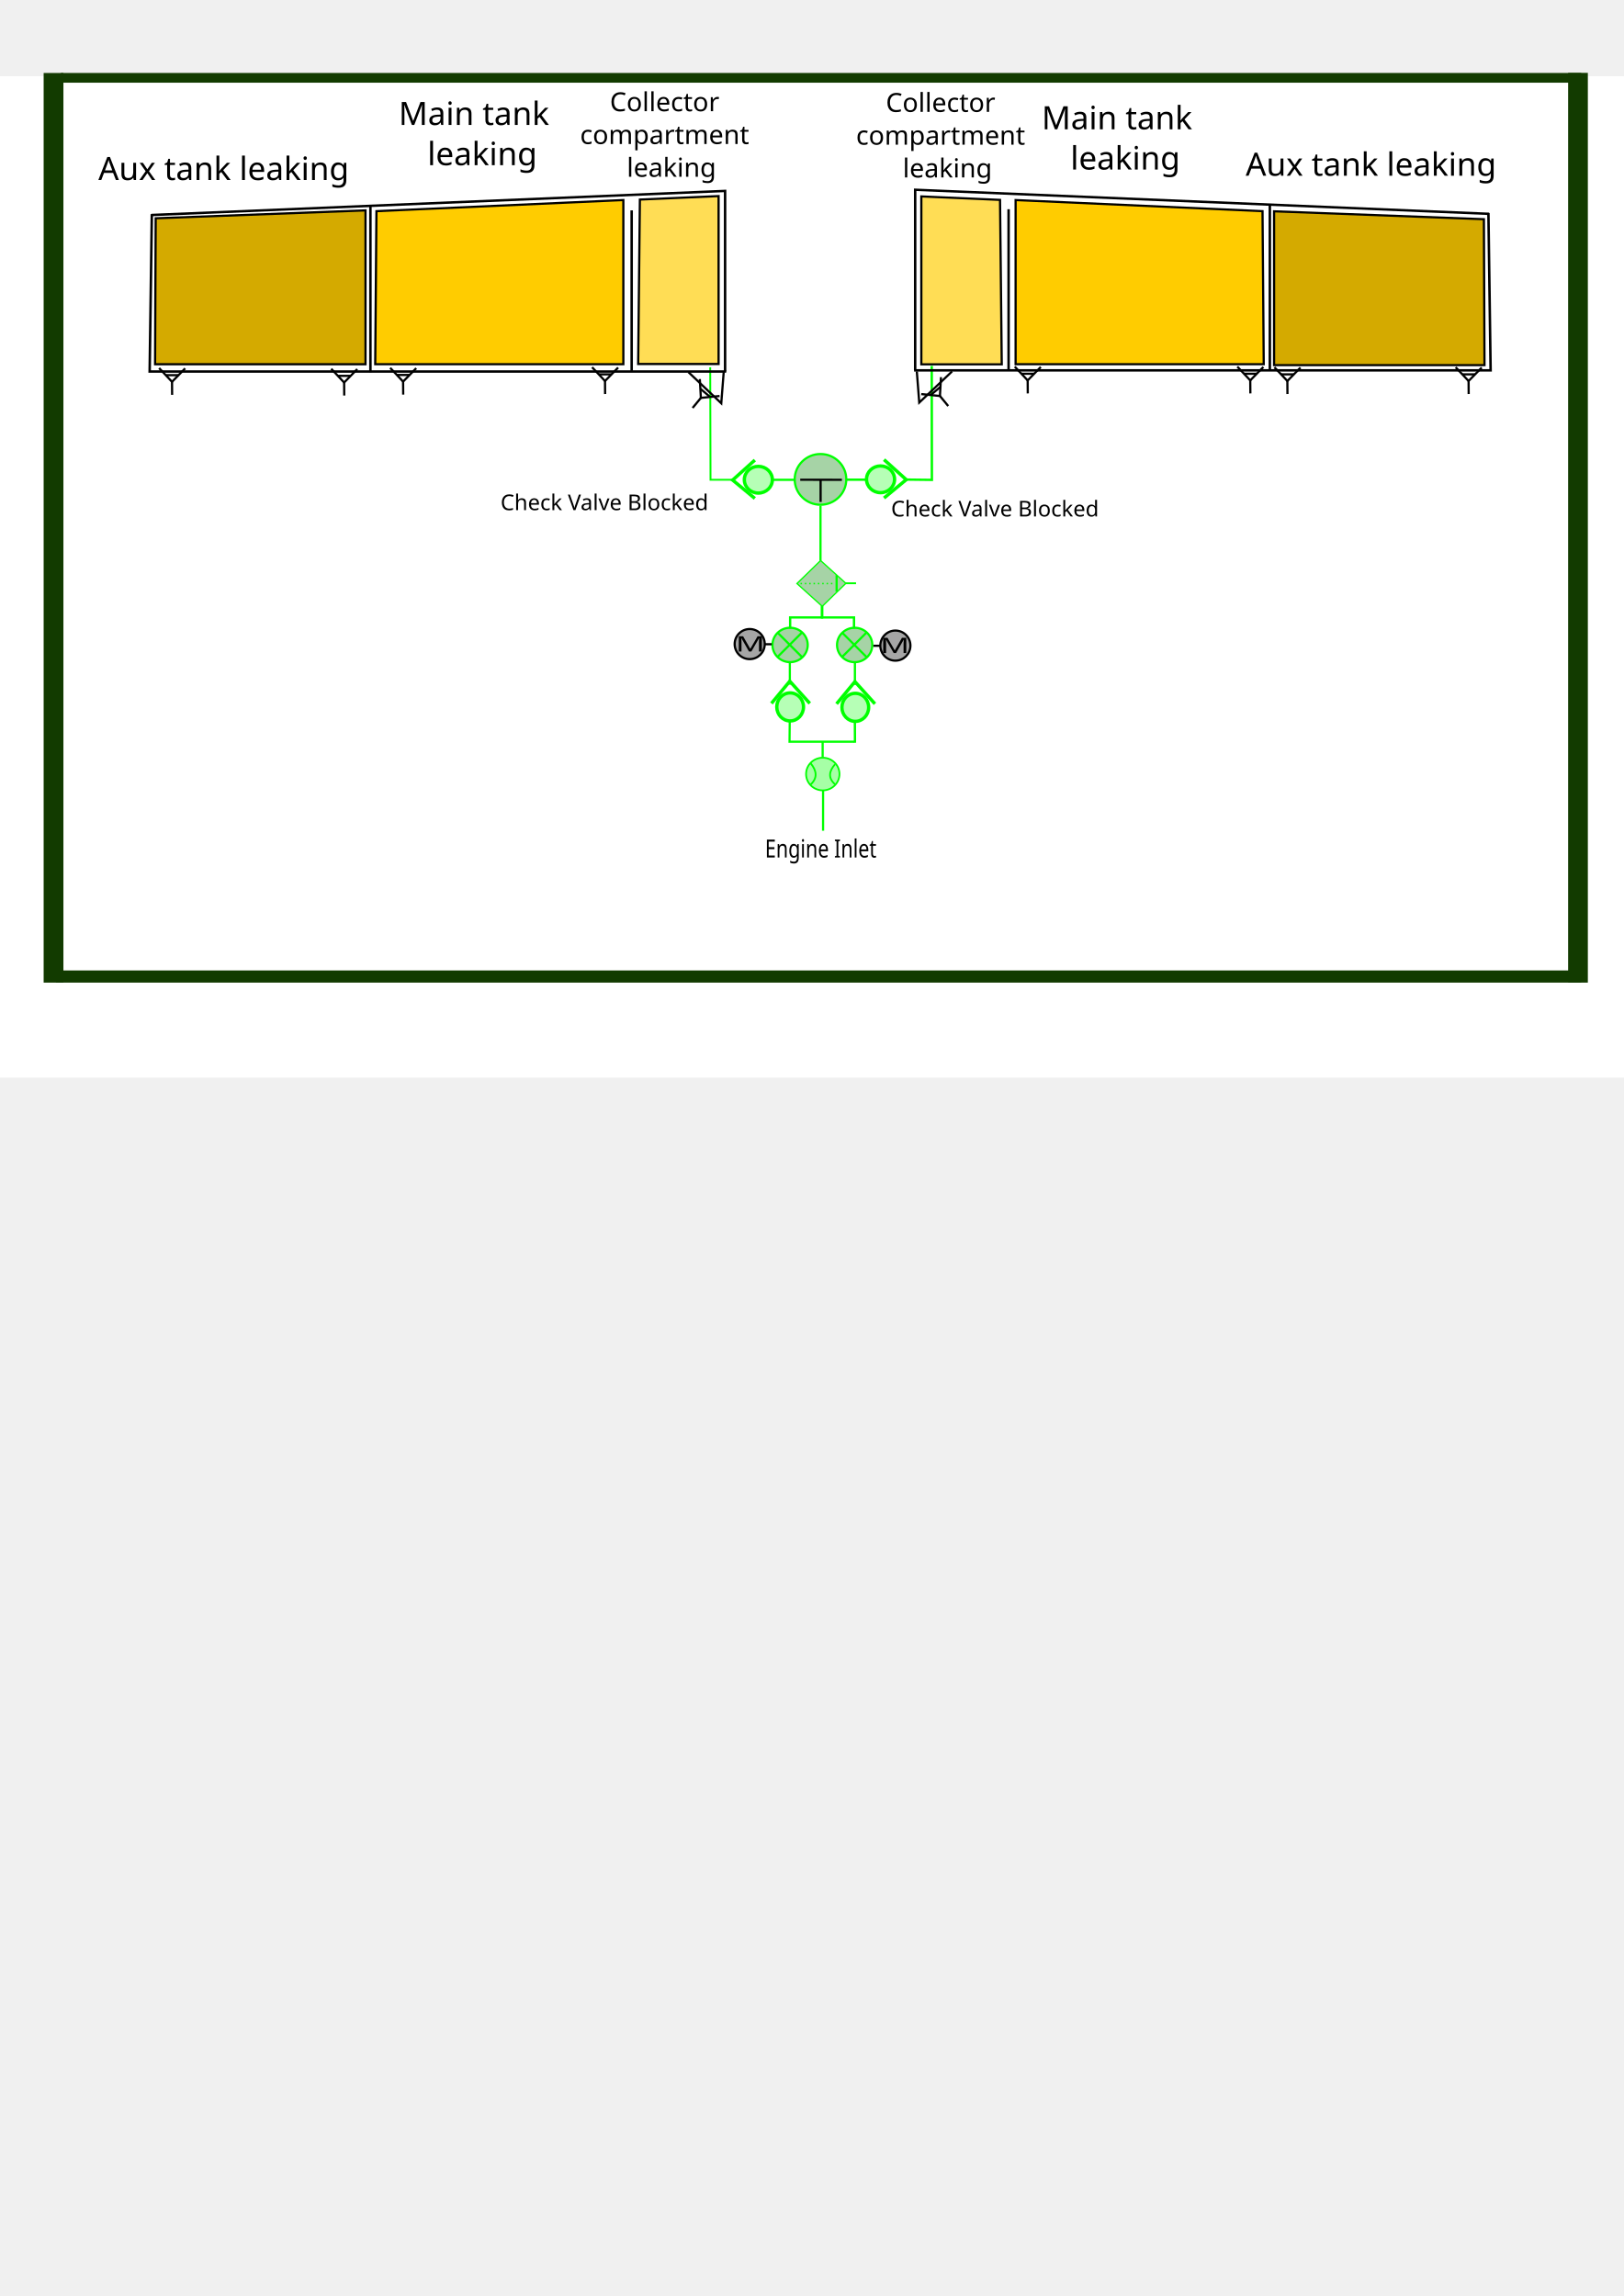
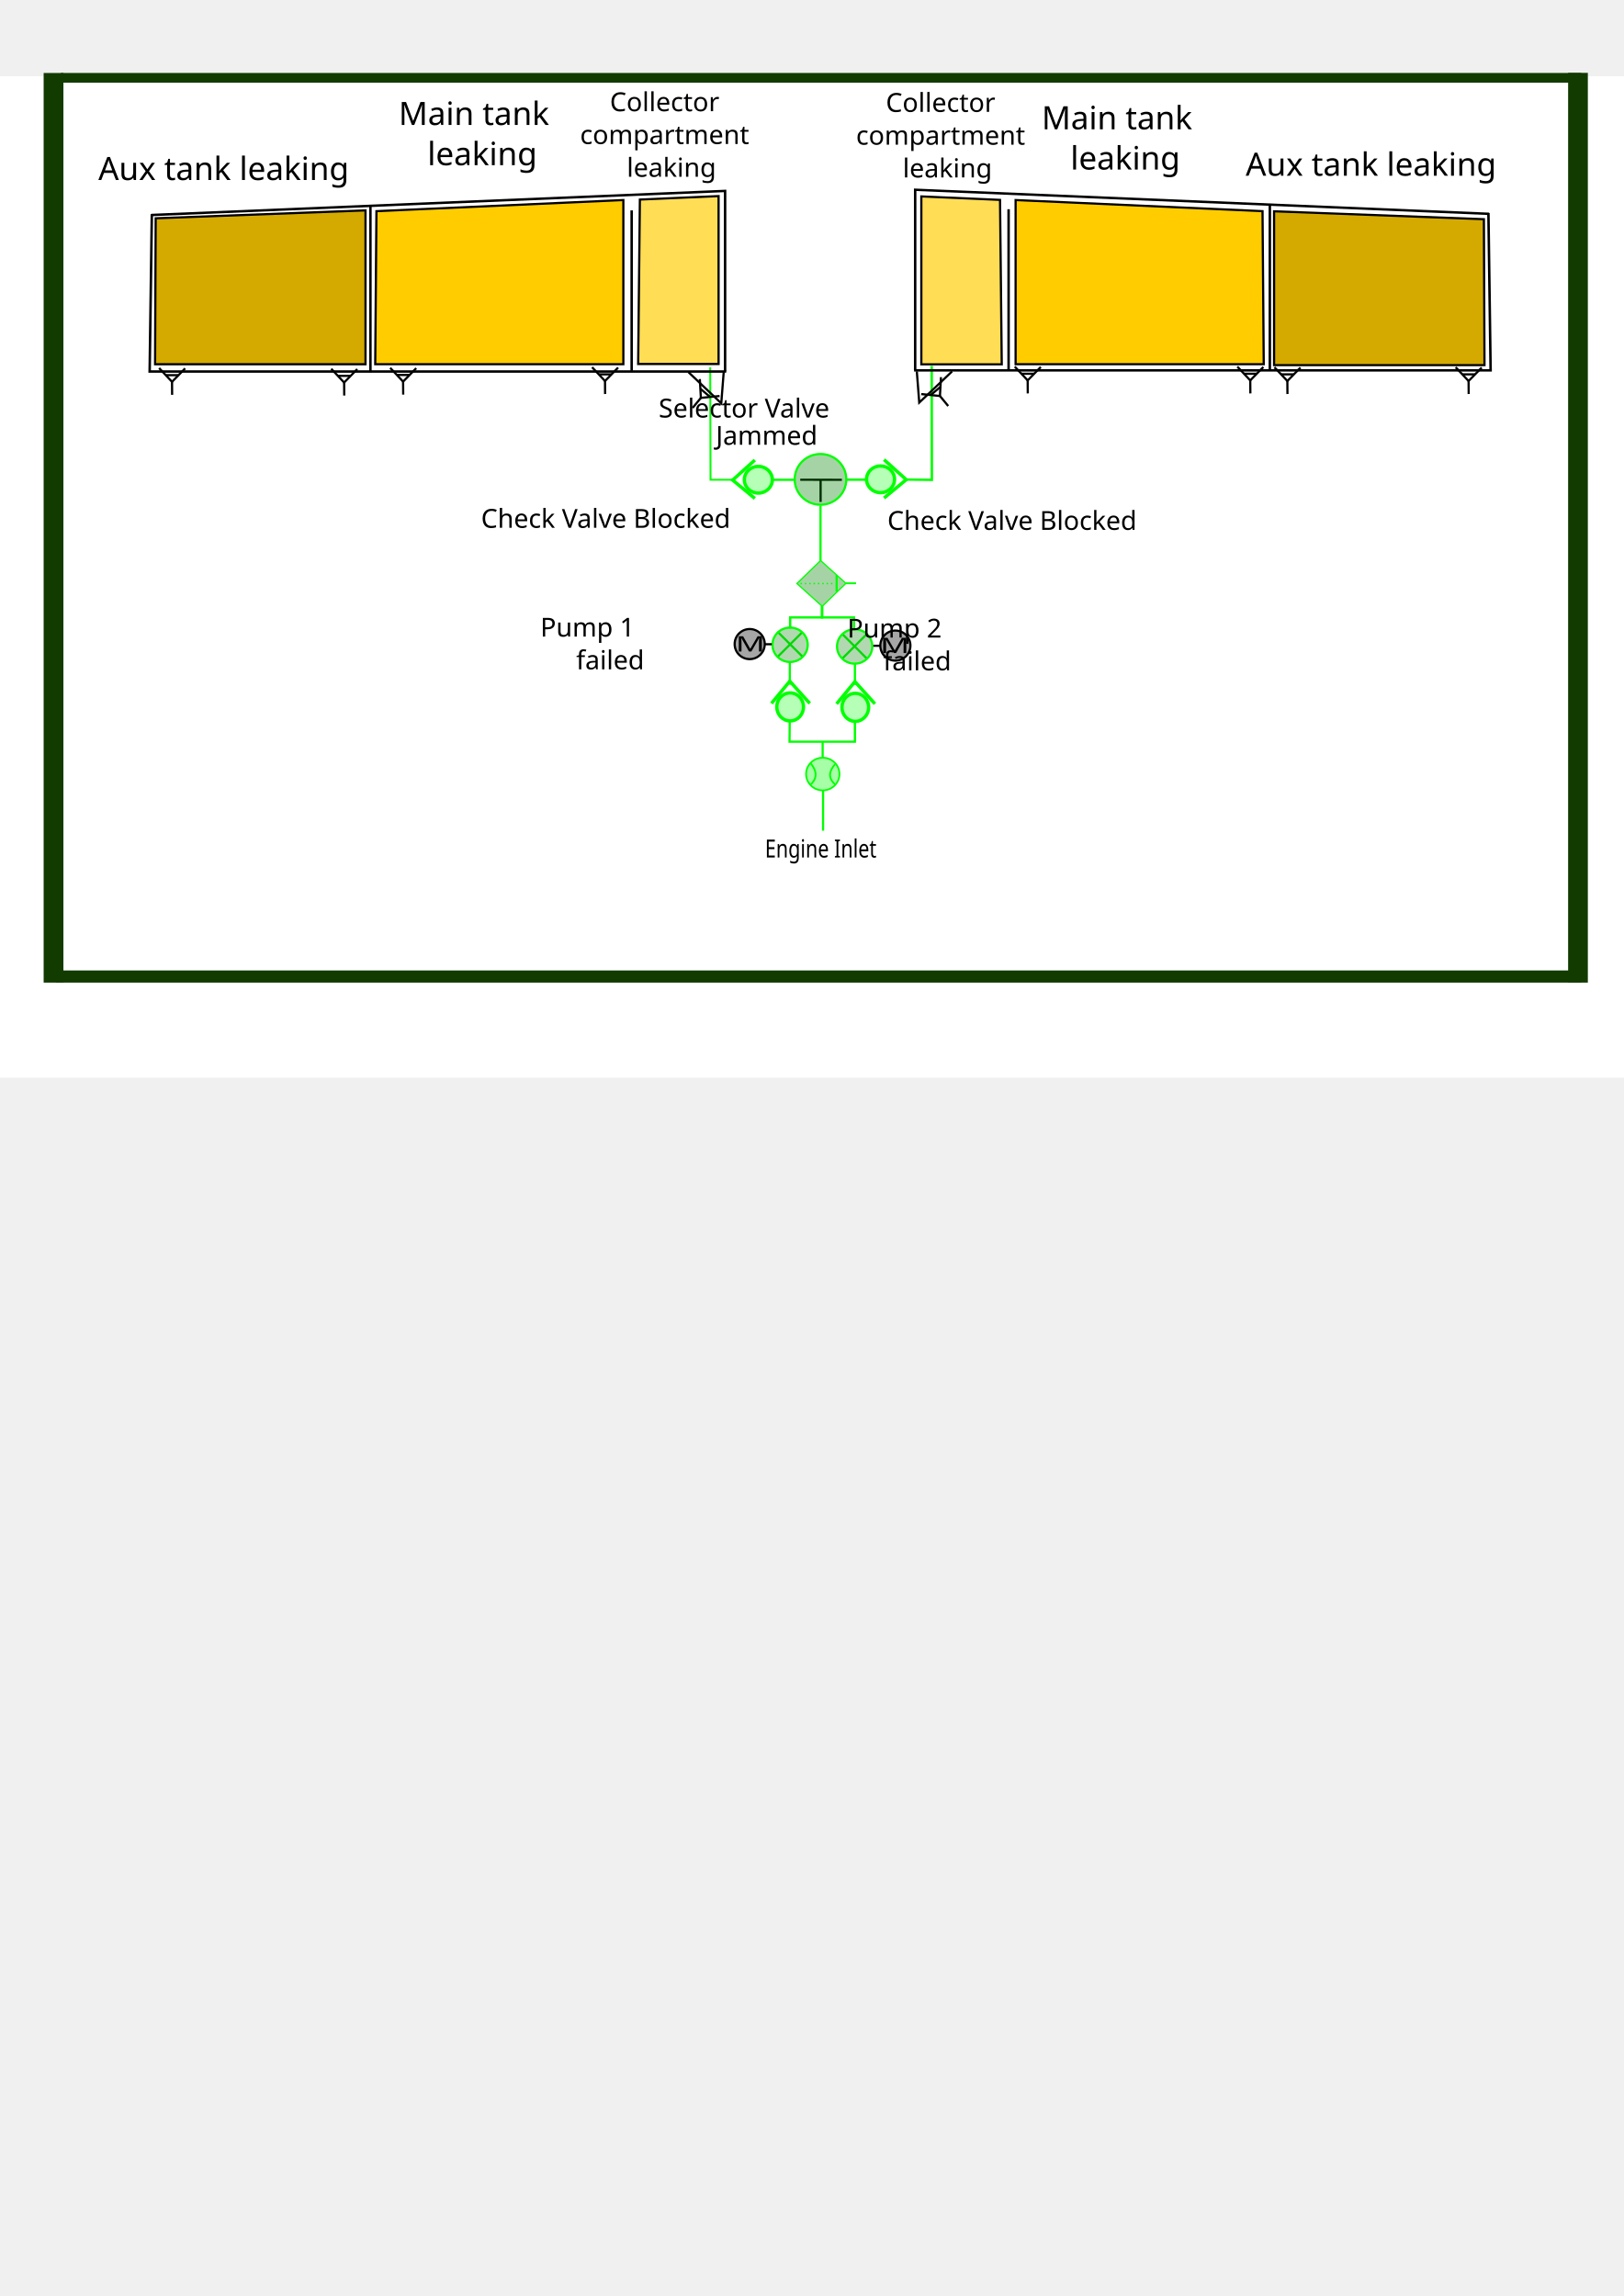
<svg xmlns="http://www.w3.org/2000/svg" version="1.1" width="744.094" height="1052.362" id="svg3651">
  <defs id="defs3653" />
  <g id="layer1" transform="matrix(1.019268,0,0,1,-0.3853597,0)">
    <rect style="fill:#ffffff;fill-opacity:1" id="rect3059" width="848.266" height="458.985" x="-54.75" y="34.954" />
+     <path style="fill:none;stroke:#00ff00;stroke-width:0.991px;stroke-linecap:butt;stroke-linejoin:miter;stroke-opacity:1" d="m 349.841,301.226 11.214,-11.43" id="path3985" />
+     <path style="fill:none;stroke:#00ff00;stroke-width:0.991px;stroke-linecap:butt;stroke-linejoin:miter;stroke-opacity:1" d="m 349.909,289.476 11.166,11.381" id="path3987" />
+     <path style="fill:#008000;fill-opacity:0.307;stroke:#00ff00;stroke-width:1;stroke-miterlimit:4;stroke-opacity:1;stroke-dasharray:none;stroke-dashoffset:0" id="pump1" d="m 366.942,300.347 a 8.08,7.883 0 1 1 -16.16,0 8.08,7.883 0 1 1 16.16,0 z" transform="matrix(0.9810962,0,0,1,3.534239,-4.807533)" />
    <rect width="8.889" height="416.924" x="20" y="33.452" id="rect3659" style="fill:#123b00;fill-opacity:1" />
    <rect width="8.869" height="416.981" x="705.417" y="33.395" id="rect5872" style="fill:#123b00;fill-opacity:1" />
    <rect style="fill:#123b00;fill-opacity:1" id="rect2987" width="685.76" height="5.574" x="25.534" y="444.801" />
    <rect style="fill:#123b00;fill-opacity:1" id="rect2985" width="683.573" height="4.459" x="27.721" y="33.444" />
    <path style="fill:none;stroke:#00ff00;stroke-width:0.848px;stroke-linecap:butt;stroke-linejoin:miter;stroke-opacity:1" d="m 319.693,168.363 0.137,51.534 10.684,0.017" id="path3951" />
-     <path style="fill:#008000;fill-opacity:0.351;stroke:#00ff00;stroke-opacity:1" id="path3953" d="m 396.897,231.176 c 0,6.421 -5.294,11.627 -11.824,11.627 -6.53,0 -11.824,-5.206 -11.824,-11.627 0,-6.421 5.294,-11.627 11.824,-11.627 6.53,0 11.824,5.206 11.824,11.627 z" transform="matrix(0.9810962,0,0,1,-8.515732,-11.45391)" />
    <path style="fill:none;stroke:#000000;stroke-width:0.991px;stroke-linecap:butt;stroke-linejoin:miter;stroke-opacity:1" d="m 360.168,219.892 18.73,0.017" id="path3955" />
    <path style="fill:none;stroke:#000000;stroke-width:0.991px;stroke-linecap:butt;stroke-linejoin:miter;stroke-opacity:1" d="m 369.328,219.892 1e-5,10.172" id="path3957" />
    <path style="fill:none;stroke:#00ff00;stroke-width:1.077px;stroke-linecap:butt;stroke-linejoin:miter;stroke-opacity:1" d="m 419.292,167.719 0.068,52.231 -11.543,-0.139" id="path3951-7" />
    <path style="fill:none;stroke:#00ff00;stroke-width:1px;stroke-linecap:butt;stroke-linejoin:miter;stroke-opacity:1" d="m 376.008,231.767 0,25.225" id="path3977" transform="matrix(0.9810962,0,0,1,0.3780749,0)" />
    <rect style="fill:#008000;fill-opacity:0.351;stroke:#00ff00;stroke-width:0.581;stroke-opacity:1" id="rect3979" width="15.451" height="14.976" x="442.954" y="-60.695" transform="matrix(0.7364574,0.6764839,-0.7101376,0.7040629,0,0)" />
    <path style="fill:none;stroke:#00ff00;stroke-width:0.651;stroke-linecap:butt;stroke-linejoin:miter;stroke-miterlimit:4;stroke-opacity:1;stroke-dasharray:0.651, 1.302;stroke-dashoffset:0" d="m 360.299,267.477 15.532,0" id="path3981" />
-     <g id="g3997" transform="translate(-11.9508,-4.737859)">
-       <g transform="translate(15.10696,0)" id="g3992">
-         <g id="g3989">
-           <path transform="matrix(0.9810962,0,0,1,0.3780749,0)" d="m 366.942,300.347 c 0,4.354 -3.617,7.883 -8.08,7.883 -4.462,0 -8.08,-3.529 -8.08,-7.883 0,-4.354 3.617,-7.883 8.08,-7.883 4.462,0 8.08,3.529 8.08,7.883 z" id="path3983" style="fill:#008000;fill-opacity:0.351;stroke:#00ff00;stroke-width:1;stroke-miterlimit:4;stroke-opacity:1;stroke-dasharray:none;stroke-dashoffset:0" />
-         </g>
-         <path style="fill:#00ff00;stroke:#00ff00;stroke-width:1px;stroke-linecap:butt;stroke-linejoin:miter;stroke-opacity:1" d="m 353.049,294.632 11.381,11.381" id="path3987" transform="matrix(0.9810962,0,0,1,0.3780749,0)" />
-       </g>
-       <path id="path3985" d="m 361.792,305.963 11.214,-11.43" style="fill:none;stroke:#00ff00;stroke-width:0.991px;stroke-linecap:butt;stroke-linejoin:miter;stroke-opacity:1" />
-     </g>
-     <g id="g3997-7" transform="translate(17.07993,-4.730451)">
-       <g transform="translate(15.10696,0)" id="g3992-3">
-         <g id="g3989-1">
-           <path transform="matrix(0.9810962,0,0,1,0.3780749,0)" d="m 366.942,300.347 c 0,4.354 -3.617,7.883 -8.08,7.883 -4.462,0 -8.08,-3.529 -8.08,-7.883 0,-4.354 3.617,-7.883 8.08,-7.883 4.462,0 8.08,3.529 8.08,7.883 z" id="path3983-9" style="fill:#008000;fill-opacity:0.351;stroke:#00ff00;stroke-width:1;stroke-miterlimit:4;stroke-opacity:1;stroke-dasharray:none;stroke-dashoffset:0" />
-         </g>
-         <path style="fill:#00ff00;stroke:#00ff00;stroke-width:1px;stroke-linecap:butt;stroke-linejoin:miter;stroke-opacity:1" d="m 353.049,294.632 11.381,11.381" id="path3987-5" transform="matrix(0.9810962,0,0,1,0.3780749,0)" />
-       </g>
-       <path id="path3985-9" d="m 361.792,305.963 11.214,-11.43" style="fill:none;stroke:#00ff00;stroke-width:0.991px;stroke-linecap:butt;stroke-linejoin:miter;stroke-opacity:1" />
-     </g>
+     <path style="fill:none;stroke:#00ff00;stroke-width:0.991px;stroke-linecap:butt;stroke-linejoin:miter;stroke-opacity:1" d="m 379.043,290.563 11.166,11.381" id="path3987-5" />
+     <path style="fill:none;stroke:#00ff00;stroke-width:0.991px;stroke-linecap:butt;stroke-linejoin:miter;stroke-opacity:1" d="m 379.008,301.93 11.214,-11.43" id="path3985-9" />
+     <path style="fill:#008000;fill-opacity:0.307;stroke:#00ff00;stroke-width:1;stroke-miterlimit:4;stroke-opacity:1;stroke-dasharray:none;stroke-dashoffset:0" id="pump2" d="m 366.942,300.347 a 8.08,7.883 0 1 1 -16.16,0 8.08,7.883 0 1 1 16.16,0 z" transform="matrix(0.9810962,0,0,1,32.56496,-4.04071)" />
    <path style="fill:none;stroke:#00ff00;stroke-width:1.045px;stroke-linecap:butt;stroke-linejoin:miter;stroke-opacity:1" d="m 369.986,277.722 0,5.274 -14.355,0 0,5.119" id="path4037" />
    <path style="fill:none;stroke:#00ff00;stroke-width:1.045px;stroke-linecap:butt;stroke-linejoin:miter;stroke-opacity:1" d="m 369.989,277.727 0,5.274 14.355,0 0,5.119" id="path4037-2" />
    <path style="fill:none;stroke:#00ff00;stroke-width:1px;stroke-linecap:butt;stroke-linejoin:miter;stroke-opacity:1" d="m 361.959,303.711 0,10.103" id="path4089" transform="matrix(0.9810962,0,0,1,0.3780749,0)" />
    <path style="fill:none;stroke:#00ff00;stroke-width:0.991px;stroke-linecap:butt;stroke-linejoin:miter;stroke-opacity:1" d="m 384.751,303.815 0,10.103" id="path4089-4" />
    <path style="fill:none;stroke:#00ff00;stroke-width:1.069px;stroke-linecap:butt;stroke-linejoin:miter;stroke-opacity:1" d="m 389.877,219.861 -8.987,0" id="path4133" />
    <path style="fill:none;stroke:#00ff00;stroke-width:1.016px;stroke-linecap:butt;stroke-linejoin:miter;stroke-opacity:1" d="m 357.297,219.92 -9.251,0" id="path4133-0" />
+     <path style="fill:#008000;fill-opacity:0.351;stroke:#00ff00;stroke-opacity:1" id="selectorValve" d="m 396.897,231.176 c 0,6.421 -5.294,11.627 -11.824,11.627 -6.53,0 -11.824,-5.206 -11.824,-11.627 0,-6.421 5.294,-11.627 11.824,-11.627 6.53,0 11.824,5.206 11.824,11.627 z" transform="matrix(0.9810962,0,0,1,-8.515732,-11.45391)" />
    <path style="fill:none;stroke:#00ff00;stroke-width:1px;stroke-linecap:butt;stroke-linejoin:miter;stroke-opacity:1" d="m 361.917,330.4 -0.099,9.558 29.757,0" id="path4177" transform="matrix(0.9810962,0,0,1,0.3780749,0)" />
    <path style="fill:none;stroke:#00ff00;stroke-width:1.036px;stroke-linecap:butt;stroke-linejoin:miter;stroke-opacity:1" d="m 384.781,340.434 -0.052,-9.64" id="path4181" />
    <path style="fill:none;stroke:#00ff00;stroke-width:1px;stroke-linecap:butt;stroke-linejoin:miter;stroke-opacity:1" d="m 376.993,339.958 0,7.094" id="path4183" transform="matrix(0.9810962,0,0,1,0.3780749,0)" />
    <path style="fill:none;stroke:#00ff00;stroke-width:1px;stroke-linecap:butt;stroke-linejoin:miter;stroke-opacity:1" d="m 383.398,263.594 0,7.587" id="path4185" transform="matrix(0.9810962,0,0,1,0.3780749,0)" />
    <path style="fill:none;stroke:#00ff00;stroke-width:0.833px;stroke-linecap:butt;stroke-linejoin:miter;stroke-opacity:1" d="m 380.685,267.338 4.58,0" id="path4187" />
    <g id="g4211" transform="matrix(0.7852291,0,0,0.7900136,80.3711,62.83015)">
      <path transform="matrix(0.9810962,0,0,1,0.3780749,0)" d="m 385.717,369.553 c 0,5.233 -4.367,9.476 -9.754,9.476 -5.387,0 -9.754,-4.242 -9.754,-9.476 0,-5.233 4.367,-9.476 9.754,-9.476 5.387,0 9.754,4.242 9.754,9.476 z" id="path4189" style="fill:#00ff00;fill-opacity:0.351;stroke:#00ff00;stroke-width:1;stroke-miterlimit:4;stroke-opacity:1;stroke-dasharray:none;stroke-dashoffset:0" />
      <path id="path4191" d="m 362.262,363.282 c 3.518,4.311 4.128,8.473 0,12.391" style="fill:none;stroke:#00ff00;stroke-width:1.019px;stroke-linecap:butt;stroke-linejoin:miter;stroke-opacity:1" />
      <path id="path4191-1" d="m 376.275,363.84 c -3.518,4.073 -4.128,8.004 0,11.705" style="fill:none;stroke:#00ff00;stroke-width:0.991px;stroke-linecap:butt;stroke-linejoin:miter;stroke-opacity:1" />
    </g>
    <g id="g4224">
      <path transform="matrix(0.9810962,0,0,1,3.659225,-1.393488)" d="m 347.118,296.604 c 0,3.81 -3.088,6.898 -6.898,6.898 -3.81,0 -6.898,-3.088 -6.898,-6.898 0,-3.81 3.088,-6.898 6.898,-6.898 3.81,0 6.898,3.088 6.898,6.898 z" id="path4216" style="fill:#000000;fill-opacity:0.351;stroke:#000000;stroke-width:1;stroke-miterlimit:4;stroke-opacity:1;stroke-dasharray:none;stroke-dashoffset:0" />
      <path transform="matrix(0.9810962,0,0,1,0.3780749,0)" id="path4218" d="m 350.602,295.28 3.066,0" style="fill:none;stroke:#000000;stroke-width:1px;stroke-linecap:butt;stroke-linejoin:miter;stroke-opacity:1" />
      <text transform="scale(1.218085,0.8209607)" id="text4220" y="363.75" x="271.847" style="font-size:11.941px;font-style:normal;font-weight:normal;line-height:125%;letter-spacing:0px;word-spacing:0px;fill:#000000;fill-opacity:1;stroke:none;font-family:Sans" xml:space="preserve">
        <tspan y="363.75" x="271.847" id="tspan4222">M</tspan>
      </text>
    </g>
    <path style="fill:#000000;fill-opacity:0.351;stroke:#000000;stroke-width:1;stroke-miterlimit:4;stroke-opacity:1;stroke-dasharray:none;stroke-dashoffset:0" id="path4216-0" d="m 347.118,296.604 c 0,3.81 -3.088,6.898 -6.898,6.898 -3.81,0 -6.898,-3.088 -6.898,-6.898 0,-3.81 3.088,-6.898 6.898,-6.898 3.81,0 6.898,3.088 6.898,6.898 z" transform="matrix(-0.9810962,0,0,1,736.7337,-0.691011)" />
    <path style="fill:#00ff00;stroke:#000000;stroke-width:0.991px;stroke-linecap:butt;stroke-linejoin:miter;stroke-opacity:1" d="m 396.041,295.983 -3.008,0" id="path4218-5" />
    <text xml:space="preserve" style="font-size:11.941px;font-style:normal;font-weight:normal;line-height:125%;letter-spacing:0px;word-spacing:0px;fill:#000000;fill-opacity:1;stroke:none;font-family:Sans" x="-335.986" y="364.606" id="text4220-9" transform="scale(-1.218085,0.8209607)">
      <tspan id="tspan4222-2" x="-335.986" y="364.606">M</tspan>
    </text>
    <g id="g3088">
      <g id="g3909">
        <path style="fill:none;stroke:#000000;stroke-width:1.119px;stroke-linecap:butt;stroke-linejoin:miter;stroke-opacity:1" d="m 68.649,98.154 -0.987,72.127 259.205,0" id="path3892" />
        <g id="g3904">
          <path id="path3896" d="M 68.435,98.548 326.387,87.512 l 0,82.769" style="fill:none;stroke:#000000;stroke-width:1.113px;stroke-linecap:butt;stroke-linejoin:miter;stroke-opacity:1" />
          <path id="path3900" d="m 284.378,170.006 0,-73.576" style="fill:none;stroke:#000000;stroke-width:1.113px;stroke-linecap:butt;stroke-linejoin:miter;stroke-opacity:1" />
          <path id="path3902" d="m 166.923,170.563 0,-76.363" style="fill:none;stroke:#000000;stroke-width:1.113px;stroke-linecap:butt;stroke-linejoin:miter;stroke-opacity:1" />
        </g>
      </g>
      <path style="fill:none;stroke:#000000;stroke-width:0.991px;stroke-linecap:butt;stroke-linejoin:miter;stroke-opacity:1" d="m 325.759,170.563 -1.094,14.295 -14.765,-14.295" id="path3062" />
    </g>
    <g id="g3097">
      <g id="g3909-4" transform="matrix(-1,0,0,1,738.2312,-0.5348717)">
        <path style="fill:none;stroke:#000000;stroke-width:1.119px;stroke-linecap:butt;stroke-linejoin:miter;stroke-opacity:1" d="m 68.649,98.154 -0.987,72.127 259.205,0" id="path3892-2" />
        <g id="g3904-5">
          <path id="path3896-7" d="M 68.435,98.548 326.387,87.512 l 0,82.769" style="fill:none;stroke:#000000;stroke-width:1.113px;stroke-linecap:butt;stroke-linejoin:miter;stroke-opacity:1" />
          <path id="path3900-5" d="m 284.378,170.006 0,-73.576" style="fill:none;stroke:#000000;stroke-width:1.113px;stroke-linecap:butt;stroke-linejoin:miter;stroke-opacity:1" />
          <path id="path3902-5" d="m 166.923,170.563 0,-76.363" style="fill:none;stroke:#000000;stroke-width:1.113px;stroke-linecap:butt;stroke-linejoin:miter;stroke-opacity:1" />
        </g>
      </g>
      <path style="fill:none;stroke:#000000;stroke-width:0.991px;stroke-linecap:butt;stroke-linejoin:miter;stroke-opacity:1" d="m 412.584,170.228 1.094,14.295 14.765,-14.295" id="path3062-8" />
    </g>
    <path style="fill:#00ff00;stroke:#00ff00;stroke-width:1px;stroke-linecap:butt;stroke-linejoin:miter;stroke-opacity:1" d="m 377.19,362.227 0,18.524" id="path4260" transform="matrix(0.9810962,0,0,1,0.3780749,0)" />
    <text xml:space="preserve" style="font-size:10.116px;font-style:normal;font-weight:normal;line-height:125%;letter-spacing:0px;word-spacing:0px;fill:#000000;fill-opacity:1;stroke:none;font-family:Sans" x="391.095" y="346.035" id="text4264" transform="scale(0.8804049,1.135841)">
      <tspan id="tspan4266" x="391.095" y="346.035">Engine Inlet</tspan>
    </text>
    <g id="g3112">
      <path transform="matrix(0.9810962,0,0,1,0.3780749,0)" id="path3106" d="m 72.916,168.705 5.912,6.306 6.011,-6.158" style="fill:none;stroke:#000000;stroke-width:1px;stroke-linecap:butt;stroke-linejoin:miter;stroke-opacity:1" />
      <path id="path3108" d="m 77.716,174.863 0.048,6.109" style="fill:none;stroke:#000000;stroke-width:0.991px;stroke-linecap:butt;stroke-linejoin:miter;stroke-opacity:1" />
      <path transform="matrix(0.9810962,0,0,1,0.3780749,0)" id="path3110" d="m 76.069,171.957 5.666,-3e-5" style="fill:none;stroke:#000000;stroke-width:1px;stroke-linecap:butt;stroke-linejoin:miter;stroke-opacity:1" />
    </g>
    <g transform="translate(77.38579,0.3202426)" id="g3112-8">
      <path transform="matrix(0.9810962,0,0,1,0.3780749,0)" id="path3106-6" d="m 72.916,168.705 5.912,6.306 6.011,-6.158" style="fill:none;stroke:#000000;stroke-width:1px;stroke-linecap:butt;stroke-linejoin:miter;stroke-opacity:1" />
      <path id="path3108-9" d="m 77.716,174.863 0.048,6.109" style="fill:none;stroke:#000000;stroke-width:0.991px;stroke-linecap:butt;stroke-linejoin:miter;stroke-opacity:1" />
      <path transform="matrix(0.9810962,0,0,1,0.3780749,0)" id="path3110-0" d="m 76.069,171.957 5.666,-3e-5" style="fill:none;stroke:#000000;stroke-width:1px;stroke-linecap:butt;stroke-linejoin:miter;stroke-opacity:1" />
    </g>
    <g transform="translate(103.8978,-0.09527781)" id="g3112-6">
      <path transform="matrix(0.9810962,0,0,1,0.3780749,0)" id="path3106-2" d="m 72.916,168.705 5.912,6.306 6.011,-6.158" style="fill:none;stroke:#000000;stroke-width:1px;stroke-linecap:butt;stroke-linejoin:miter;stroke-opacity:1" />
      <path id="path3108-2" d="m 77.716,174.863 0.048,6.109" style="fill:none;stroke:#000000;stroke-width:0.991px;stroke-linecap:butt;stroke-linejoin:miter;stroke-opacity:1" />
      <path transform="matrix(0.9810962,0,0,1,0.3780749,0)" id="path3110-4" d="m 76.069,171.957 5.666,-3e-5" style="fill:none;stroke:#000000;stroke-width:1px;stroke-linecap:butt;stroke-linejoin:miter;stroke-opacity:1" />
    </g>
    <g transform="translate(194.6762,-0.3739754)" id="g3112-2">
      <path transform="matrix(0.9810962,0,0,1,0.3780749,0)" id="path3106-22" d="m 72.916,168.705 5.912,6.306 6.011,-6.158" style="fill:none;stroke:#000000;stroke-width:1px;stroke-linecap:butt;stroke-linejoin:miter;stroke-opacity:1" />
      <path id="path3108-5" d="m 77.716,174.863 0.048,6.109" style="fill:none;stroke:#000000;stroke-width:0.991px;stroke-linecap:butt;stroke-linejoin:miter;stroke-opacity:1" />
      <path transform="matrix(0.9810962,0,0,1,0.3780749,0)" id="path3110-1" d="m 76.069,171.957 5.666,-3e-5" style="fill:none;stroke:#000000;stroke-width:1px;stroke-linecap:butt;stroke-linejoin:miter;stroke-opacity:1" />
    </g>
    <g transform="matrix(0.7666899,0.654388,-0.629881,0.7666899,366.1487,-2.666554)" id="g3112-65">
      <path transform="matrix(0.9810962,0,0,1,0.3780749,0)" id="path3106-8" d="m 72.916,168.705 5.912,6.306 6.011,-6.158" style="fill:none;stroke:#000000;stroke-width:1px;stroke-linecap:butt;stroke-linejoin:miter;stroke-opacity:1" />
      <path id="path3108-59" d="m 77.716,174.863 0.048,6.109" style="fill:none;stroke:#000000;stroke-width:0.991px;stroke-linecap:butt;stroke-linejoin:miter;stroke-opacity:1" />
      <path transform="matrix(0.9810962,0,0,1,0.3780749,0)" id="path3110-02" d="m 76.069,171.957 5.666,-3e-5" style="fill:none;stroke:#000000;stroke-width:1px;stroke-linecap:butt;stroke-linejoin:miter;stroke-opacity:1" />
    </g>
    <g transform="matrix(-0.7666899,0.654388,0.629881,0.7666899,372.3274,-3.539891)" id="g3112-65-2">
      <path transform="matrix(0.9810962,0,0,1,0.3780749,0)" id="path3106-8-3" d="m 72.916,168.705 5.912,6.306 6.011,-6.158" style="fill:none;stroke:#000000;stroke-width:1px;stroke-linecap:butt;stroke-linejoin:miter;stroke-opacity:1" />
      <path id="path3108-59-9" d="m 77.716,174.863 0.048,6.109" style="fill:none;stroke:#000000;stroke-width:0.991px;stroke-linecap:butt;stroke-linejoin:miter;stroke-opacity:1" />
      <path transform="matrix(0.9810962,0,0,1,0.3780749,0)" id="path3110-02-8" d="m 76.069,171.957 5.666,-3e-5" style="fill:none;stroke:#000000;stroke-width:1px;stroke-linecap:butt;stroke-linejoin:miter;stroke-opacity:1" />
    </g>
    <g transform="translate(384.7095,-0.652673)" id="g3112-2-5">
      <path transform="matrix(0.9810962,0,0,1,0.3780749,0)" id="path3106-22-6" d="m 72.916,168.705 5.912,6.306 6.011,-6.158" style="fill:none;stroke:#000000;stroke-width:1px;stroke-linecap:butt;stroke-linejoin:miter;stroke-opacity:1" />
      <path id="path3108-5-0" d="m 77.716,174.863 0.048,6.109" style="fill:none;stroke:#000000;stroke-width:0.991px;stroke-linecap:butt;stroke-linejoin:miter;stroke-opacity:1" />
      <path transform="matrix(0.9810962,0,0,1,0.3780749,0)" id="path3110-1-5" d="m 76.069,171.957 5.666,-3e-5" style="fill:none;stroke:#000000;stroke-width:1px;stroke-linecap:butt;stroke-linejoin:miter;stroke-opacity:1" />
    </g>
    <g transform="translate(484.7846,-0.652673)" id="g3112-2-8">
      <path transform="matrix(0.9810962,0,0,1,0.3780749,0)" id="path3106-22-8" d="m 72.916,168.705 5.912,6.306 6.011,-6.158" style="fill:none;stroke:#000000;stroke-width:1px;stroke-linecap:butt;stroke-linejoin:miter;stroke-opacity:1" />
      <path id="path3108-5-3" d="m 77.716,174.863 0.048,6.109" style="fill:none;stroke:#000000;stroke-width:0.991px;stroke-linecap:butt;stroke-linejoin:miter;stroke-opacity:1" />
      <path transform="matrix(0.9810962,0,0,1,0.3780749,0)" id="path3110-1-7" d="m 76.069,171.957 5.666,-3e-5" style="fill:none;stroke:#000000;stroke-width:1px;stroke-linecap:butt;stroke-linejoin:miter;stroke-opacity:1" />
    </g>
    <g transform="translate(501.4638,-0.3739753)" id="g3112-2-6">
      <path transform="matrix(0.9810962,0,0,1,0.3780749,0)" id="path3106-22-5" d="m 72.916,168.705 5.912,6.306 6.011,-6.158" style="fill:none;stroke:#000000;stroke-width:1px;stroke-linecap:butt;stroke-linejoin:miter;stroke-opacity:1" />
      <path id="path3108-5-9" d="m 77.716,174.863 0.048,6.109" style="fill:none;stroke:#000000;stroke-width:0.991px;stroke-linecap:butt;stroke-linejoin:miter;stroke-opacity:1" />
      <path transform="matrix(0.9810962,0,0,1,0.3780749,0)" id="path3110-1-2" d="m 76.069,171.957 5.666,-3e-5" style="fill:none;stroke:#000000;stroke-width:1px;stroke-linecap:butt;stroke-linejoin:miter;stroke-opacity:1" />
    </g>
    <g transform="translate(582.9457,-0.3739754)" id="g3112-2-9">
      <path transform="matrix(0.9810962,0,0,1,0.3780749,0)" id="path3106-22-1" d="m 72.916,168.705 5.912,6.306 6.011,-6.158" style="fill:none;stroke:#000000;stroke-width:1px;stroke-linecap:butt;stroke-linejoin:miter;stroke-opacity:1" />
      <path id="path3108-5-8" d="m 77.716,174.863 0.048,6.109" style="fill:none;stroke:#000000;stroke-width:0.991px;stroke-linecap:butt;stroke-linejoin:miter;stroke-opacity:1" />
      <path transform="matrix(0.9810962,0,0,1,0.3780749,0)" id="path3110-1-25" d="m 76.069,171.957 5.666,-3e-5" style="fill:none;stroke:#000000;stroke-width:1px;stroke-linecap:butt;stroke-linejoin:miter;stroke-opacity:1" />
    </g>
    <g id="LHcheckvalve" transform="matrix(-1.537217,0,0,-1.529462,856.2872,556.1434)">
      <path transform="matrix(0.9810962,0,0,1,0.3780749,0)" id="path3276" d="m 342.101,214.249 6.619,5.504 -6.619,5.992" style="fill:none;stroke:#00ff00;stroke-width:1px;stroke-linecap:butt;stroke-linejoin:miter;stroke-opacity:1" />
      <path transform="matrix(0.9810962,0,0,1,-4.406936,4.11079)" d="m 350.114,215.747 c 0,2.213 -1.872,4.006 -4.18,4.006 -2.309,0 -4.18,-1.794 -4.18,-4.006 0,-2.213 1.872,-4.006 4.18,-4.006 2.309,0 4.18,1.794 4.18,4.006 z" id="LHcvfield" style="fill:#00ff00;fill-opacity:0.289;stroke:#00ff00;stroke-width:1;stroke-miterlimit:4;stroke-opacity:1;stroke-dasharray:none;stroke-dashoffset:0" />
    </g>
    <g id="RHcheckvalve" transform="matrix(1.537217,0,0,-1.529462,-118.6736,555.9513)">
      <path transform="matrix(0.9810962,0,0,1,0.3780749,0)" id="path3276-1" d="m 342.101,214.249 6.619,5.504 -6.619,5.992" style="fill:none;stroke:#00ff00;stroke-width:1px;stroke-linecap:butt;stroke-linejoin:miter;stroke-opacity:1" />
      <path transform="matrix(0.9810962,0,0,1,-4.406936,4.11079)" d="m 350.114,215.747 c 0,2.213 -1.872,4.006 -4.18,4.006 -2.309,0 -4.18,-1.794 -4.18,-4.006 0,-2.213 1.872,-4.006 4.18,-4.006 2.309,0 4.18,1.794 4.18,4.006 z" id="RHcvfield" style="fill:#00ff00;fill-opacity:0.289;stroke:#00ff00;stroke-width:1;stroke-miterlimit:4;stroke-opacity:1;stroke-dasharray:none;stroke-dashoffset:0" />
    </g>
    <g id="g4048-5" transform="matrix(0,-1.566836,1.500549,0,25.72409,848.8822)">
      <path transform="matrix(0.9810962,0,0,1,0.3780749,0)" id="path3276-5" d="m 342.101,214.249 6.619,5.504 -6.619,5.992" style="fill:none;stroke:#00ff00;stroke-width:1px;stroke-linecap:butt;stroke-linejoin:miter;stroke-opacity:1" />
      <path transform="matrix(0.9810962,0,0,1,-4.406936,4.11079)" d="m 350.114,215.747 c 0,2.213 -1.872,4.006 -4.18,4.006 -2.309,0 -4.18,-1.794 -4.18,-4.006 0,-2.213 1.872,-4.006 4.18,-4.006 2.309,0 4.18,1.794 4.18,4.006 z" id="path3278-4" style="fill:#00ff00;fill-opacity:0.289;stroke:#00ff00;stroke-width:1;stroke-miterlimit:4;stroke-opacity:1;stroke-dasharray:none;stroke-dashoffset:0" />
    </g>
    <g id="g4048-5-7" transform="matrix(0,-1.566836,1.500549,0,55.01566,849.0792)">
      <path transform="matrix(0.9810962,0,0,1,0.3780749,0)" id="path3276-5-8" d="m 342.101,214.249 6.619,5.504 -6.619,5.992" style="fill:none;stroke:#00ff00;stroke-width:1px;stroke-linecap:butt;stroke-linejoin:miter;stroke-opacity:1" />
      <path transform="matrix(0.9810962,0,0,1,-4.406936,4.11079)" d="m 350.114,215.747 c 0,2.213 -1.872,4.006 -4.18,4.006 -2.309,0 -4.18,-1.794 -4.18,-4.006 0,-2.213 1.872,-4.006 4.18,-4.006 2.309,0 4.18,1.794 4.18,4.006 z" id="path3278-4-0" style="fill:#00ff00;fill-opacity:0.289;stroke:#00ff00;stroke-width:1;stroke-miterlimit:4;stroke-opacity:1;stroke-dasharray:none;stroke-dashoffset:0" />
    </g>
    <path style="fill:#d4aa00;stroke:#000000;stroke-width:1px;stroke-linecap:butt;stroke-linejoin:miter;stroke-opacity:1;fill-opacity:1" d="m 71.347,100.052 96.151,-3.623 0,70.51 -96.429,0 z" id="Laux" transform="matrix(0.9810962,0,0,1,0.3780749,0)" />
    <path style="fill:#ffcc00;fill-opacity:1;stroke:#000000;stroke-width:0.991px;stroke-linecap:butt;stroke-linejoin:miter;stroke-opacity:1" d="m 169.631,96.784 111.012,-5.092 0,75.248 -111.559,0 z" id="Lmain" />
    <path style="fill:#ffdd55;fill-opacity:1;stroke:#000000;stroke-width:0.991px;stroke-linecap:butt;stroke-linejoin:miter;stroke-opacity:1" d="m 288.073,91.468 35.382,-1.591 0,76.955 -36.155,0 z" id="Lcol" />
    <path style="fill:#ffdd55;fill-opacity:1;stroke:#000000;stroke-width:0.991px;stroke-linecap:butt;stroke-linejoin:miter;stroke-opacity:1" d="m 449.999,91.616 -35.382,-1.591 0,76.955 36.155,0 z" id="Rcol" />
    <path style="fill:#ffcc00;fill-opacity:1;stroke:#000000;stroke-width:0.991px;stroke-linecap:butt;stroke-linejoin:miter;stroke-opacity:1" d="m 568.017,96.784 -111.012,-5.092 0,75.248 111.559,0 z" id="Rmain" />
    <path style="fill:#d4aa00;fill-opacity:1;stroke:#000000;stroke-width:0.991px;stroke-linecap:butt;stroke-linejoin:miter;stroke-opacity:1" d="m 667.545,100.47 -94.333,-3.623 0,70.51 94.606,0 z" id="Raux" />
    <text xml:space="preserve" style="font-size:14.61px;font-style:normal;font-weight:normal;line-height:125%;letter-spacing:0px;word-spacing:0px;fill:#000000;fill-opacity:1;stroke:none;font-family:Sans" x="45.023" y="81.734" id="text_Laux" transform="scale(0.990503,1.009588)">
      <tspan id="tspan3934" x="45.023" y="81.734">Aux tank leaking</tspan>
    </text>
    <text xml:space="preserve" style="font-size:14.61px;font-style:normal;font-weight:normal;line-height:125%;letter-spacing:0px;word-spacing:0px;fill:#000000;fill-opacity:1;stroke:none;font-family:Sans" x="565.818" y="79.781" id="text_Raux" transform="scale(0.9905031,1.009588)">
      <tspan id="tspan3934-5" x="565.818" y="79.781">Aux tank leaking</tspan>
    </text>
    <text xml:space="preserve" style="font-size:14.61px;font-style:normal;font-weight:normal;text-align:center;line-height:125%;letter-spacing:0px;word-spacing:0px;text-anchor:middle;fill:#000000;fill-opacity:1;stroke:none;font-family:Sans" x="520.676" y="58.7" id="text_Rmain" transform="scale(0.9905031,1.009588)">
      <tspan id="tspan3934-0" x="520.676" y="58.7">Main tank</tspan>
      <tspan x="520.676" y="76.962" id="tspan4012">leaking</tspan>
    </text>
    <text xml:space="preserve" style="font-size:14.61px;font-style:normal;font-weight:normal;text-align:center;line-height:125%;letter-spacing:0px;word-spacing:0px;text-anchor:middle;fill:#000000;fill-opacity:1;stroke:none;font-family:Sans" x="228.8" y="56.748" id="text_Lmain" transform="scale(0.9905031,1.009588)">
      <tspan id="tspan3934-0-6" x="228.8" y="56.748">Main tank</tspan>
      <tspan x="228.8" y="75.01" id="tspan4041">leaking</tspan>
    </text>
    <text xml:space="preserve" style="font-size:11.908px;font-style:normal;font-weight:normal;line-height:125%;letter-spacing:0px;word-spacing:0px;fill:#000000;fill-opacity:1;stroke:none;font-family:Sans" x="438.181" y="50.791" id="text_Rcol" transform="scale(0.9905031,1.009588)">
      <tspan id="tspan3934-0-3" x="438.181" y="50.791" style="text-align:center;text-anchor:middle">Collector</tspan>
      <tspan x="438.181" y="65.676" id="tspan4008" style="text-align:center;text-anchor:middle">compartment</tspan>
      <tspan x="438.181" y="80.56" id="tspan4010" style="text-align:center;text-anchor:middle">leaking</tspan>
    </text>
    <text xml:space="preserve" style="font-size:11.908px;font-style:normal;font-weight:normal;line-height:125%;letter-spacing:0px;word-spacing:0px;fill:#000000;fill-opacity:1;stroke:none;font-family:Sans" x="312.905" y="50.487" id="text_Lcol" transform="scale(0.9905031,1.009588)">
      <tspan id="tspan3934-0-3-9" x="312.905" y="50.487" style="text-align:center;text-anchor:middle">Collector</tspan>
      <tspan x="312.905" y="65.372" id="tspan4008-0" style="text-align:center;text-anchor:middle">compartment</tspan>
      <tspan x="312.905" y="80.256" id="tspan4010-9" style="text-align:center;text-anchor:middle">leaking</tspan>
    </text>
-     <text xml:space="preserve" style="font-size:39.62px;font-style:normal;font-weight:normal;line-height:125%;letter-spacing:0px;word-spacing:0px;fill:#000000;fill-opacity:1;stroke:none;font-family:Sans" x="227.572" y="231.607" id="text_LCV" transform="scale(0.990503,1.009588)">
-       <tspan id="tspan3130" x="227.572" y="231.607" style="font-size:9.905px">Check Valve Blocked</tspan>
+     <text xml:space="preserve" style="font-size:39.62px;font-style:normal;font-weight:normal;line-height:125%;letter-spacing:0px;word-spacing:0px;fill:#000000;fill-opacity:1;stroke:none;font-family:Sans" x="218.738" y="239.612" id="text_LCV" transform="scale(0.9905031,1.009588)">
+       <tspan id="tspan3130" x="218.738" y="239.612" style="font-size:11.886px">Check Valve Blocked</tspan>
    </text>
-     <text xml:space="preserve" style="font-size:39.62px;font-style:normal;font-weight:normal;line-height:125%;letter-spacing:0px;word-spacing:0px;fill:#000000;fill-opacity:1;stroke:none;font-family:Sans" x="404.829" y="234.471" id="text_RCV" transform="scale(0.9905031,1.009588)">
-       <tspan id="tspan3130-1" x="404.829" y="234.471" style="font-size:9.905px">Check Valve Blocked</tspan>
+     <text xml:space="preserve" style="font-size:39.62px;font-style:normal;font-weight:normal;line-height:125%;letter-spacing:0px;word-spacing:0px;fill:#000000;fill-opacity:1;stroke:none;font-family:Sans" x="403.173" y="240.544" id="text_RCV" transform="scale(0.9905031,1.009588)">
+       <tspan id="tspan3130-1" x="403.173" y="240.544" style="font-size:11.886px">Check Valve Blocked</tspan>
+     </text>
+     <text xml:space="preserve" style="font-size:39.62px;font-style:normal;font-weight:normal;text-align:center;line-height:125%;letter-spacing:0px;word-spacing:0px;text-anchor:middle;fill:#000000;fill-opacity:1;stroke:none;font-family:Sans" x="374.141" y="189.534" id="text_selectorValve" transform="scale(0.9905031,1.009588)">
+       <tspan id="tspan3130-1-4" x="375.718" y="189.534" style="font-size:11.886px;text-align:center;text-anchor:middle">Selector Valve </tspan>
+       <tspan x="374.141" y="201.916" style="font-size:11.886px;text-align:center;text-anchor:middle" id="tspan3153">Jammed</tspan>
+     </text>
+     <text xml:space="preserve" style="font-size:39.62px;font-style:normal;font-weight:normal;text-align:center;line-height:125%;letter-spacing:0px;word-spacing:0px;text-anchor:middle;fill:#000000;fill-opacity:1;stroke:none;font-family:Sans" x="303.108" y="289" id="text_pump1" transform="scale(0.9905031,1.009588)">
+       <tspan id="tspan3130-1-4-7" x="303.108" y="289" style="font-size:11.886px;text-align:center;text-anchor:middle">Pump 1</tspan>
+       <tspan x="303.108" y="303.858" style="font-size:11.886px;text-align:center;text-anchor:middle" id="tspan3153-9">failed</tspan>
+     </text>
+     <text xml:space="preserve" style="font-size:39.62px;font-style:normal;font-weight:normal;text-align:center;line-height:125%;letter-spacing:0px;word-spacing:0px;text-anchor:middle;fill:#000000;fill-opacity:1;stroke:none;font-family:Sans" x="442.471" y="289.446" id="text_pump2" transform="scale(0.9905031,1.009588)">
+       <tspan id="tspan3130-1-4-7-5" x="442.471" y="289.446" style="font-size:11.886px;text-align:center;text-anchor:middle">Pump 2</tspan>
+       <tspan x="442.471" y="304.303" style="font-size:11.886px;text-align:center;text-anchor:middle" id="tspan3153-9-8">failed</tspan>
    </text>
  </g>
  <g id="layer2" />
  <g id="layer3" />
</svg>
